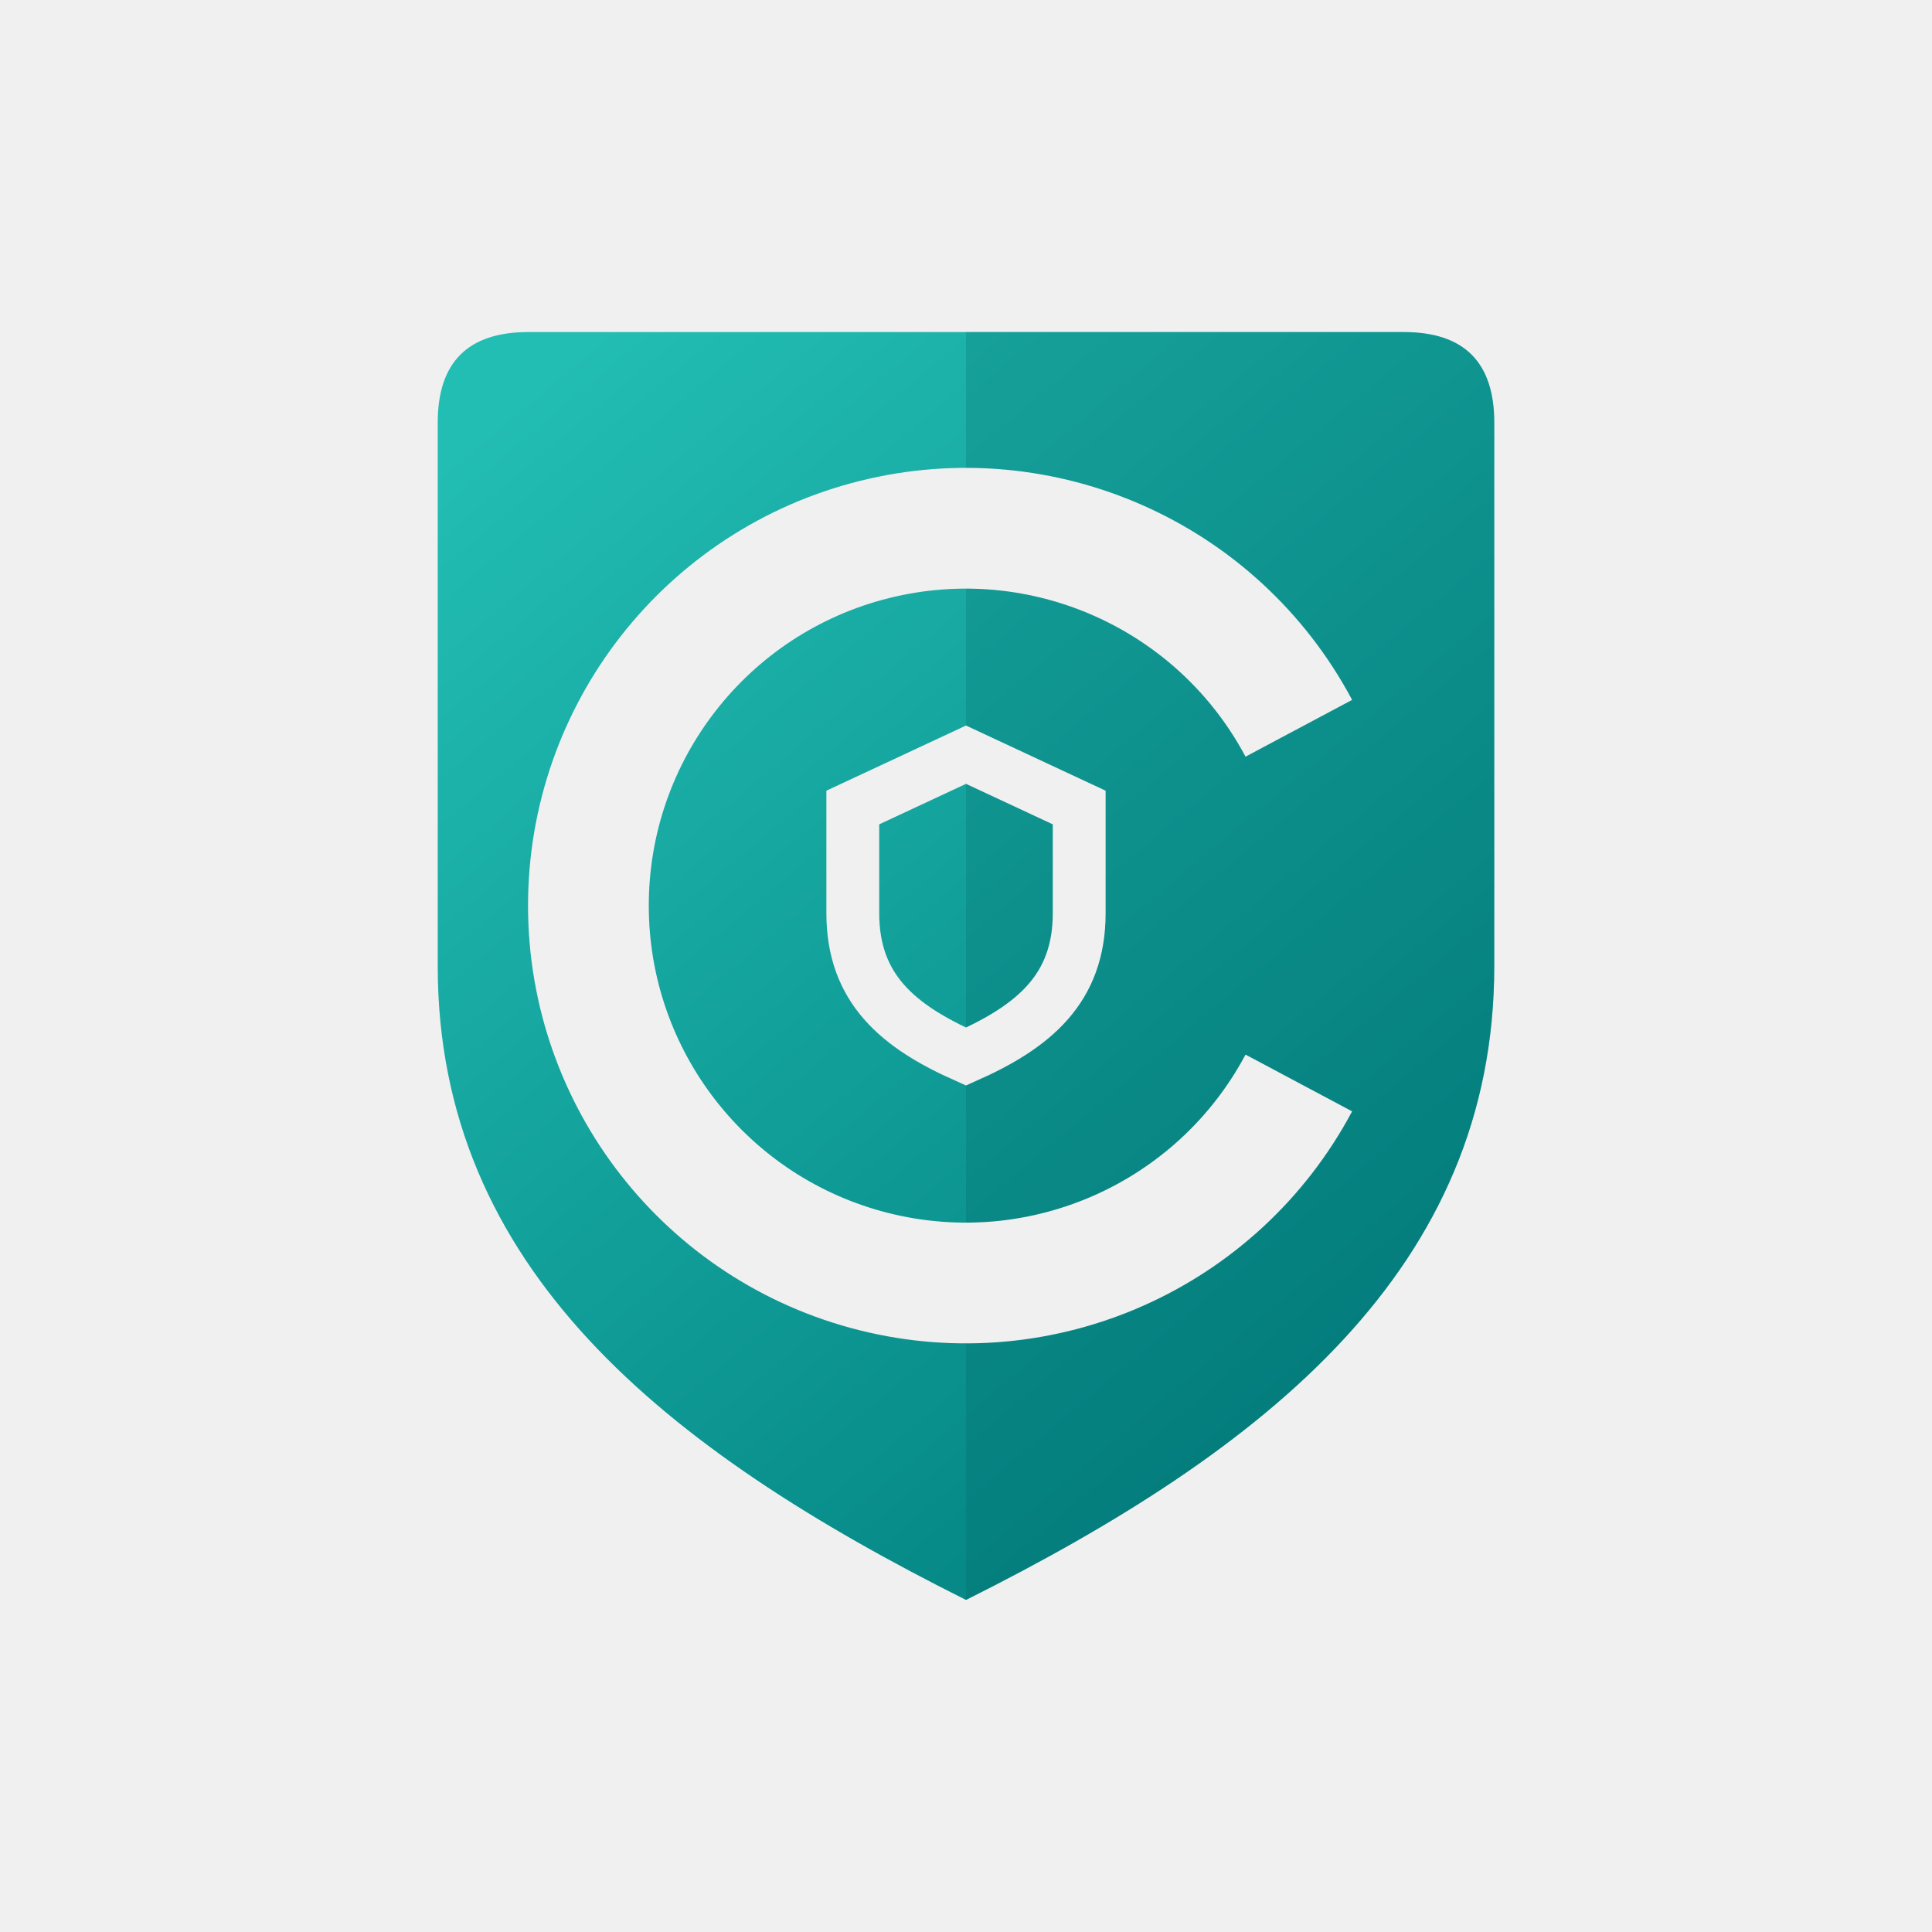
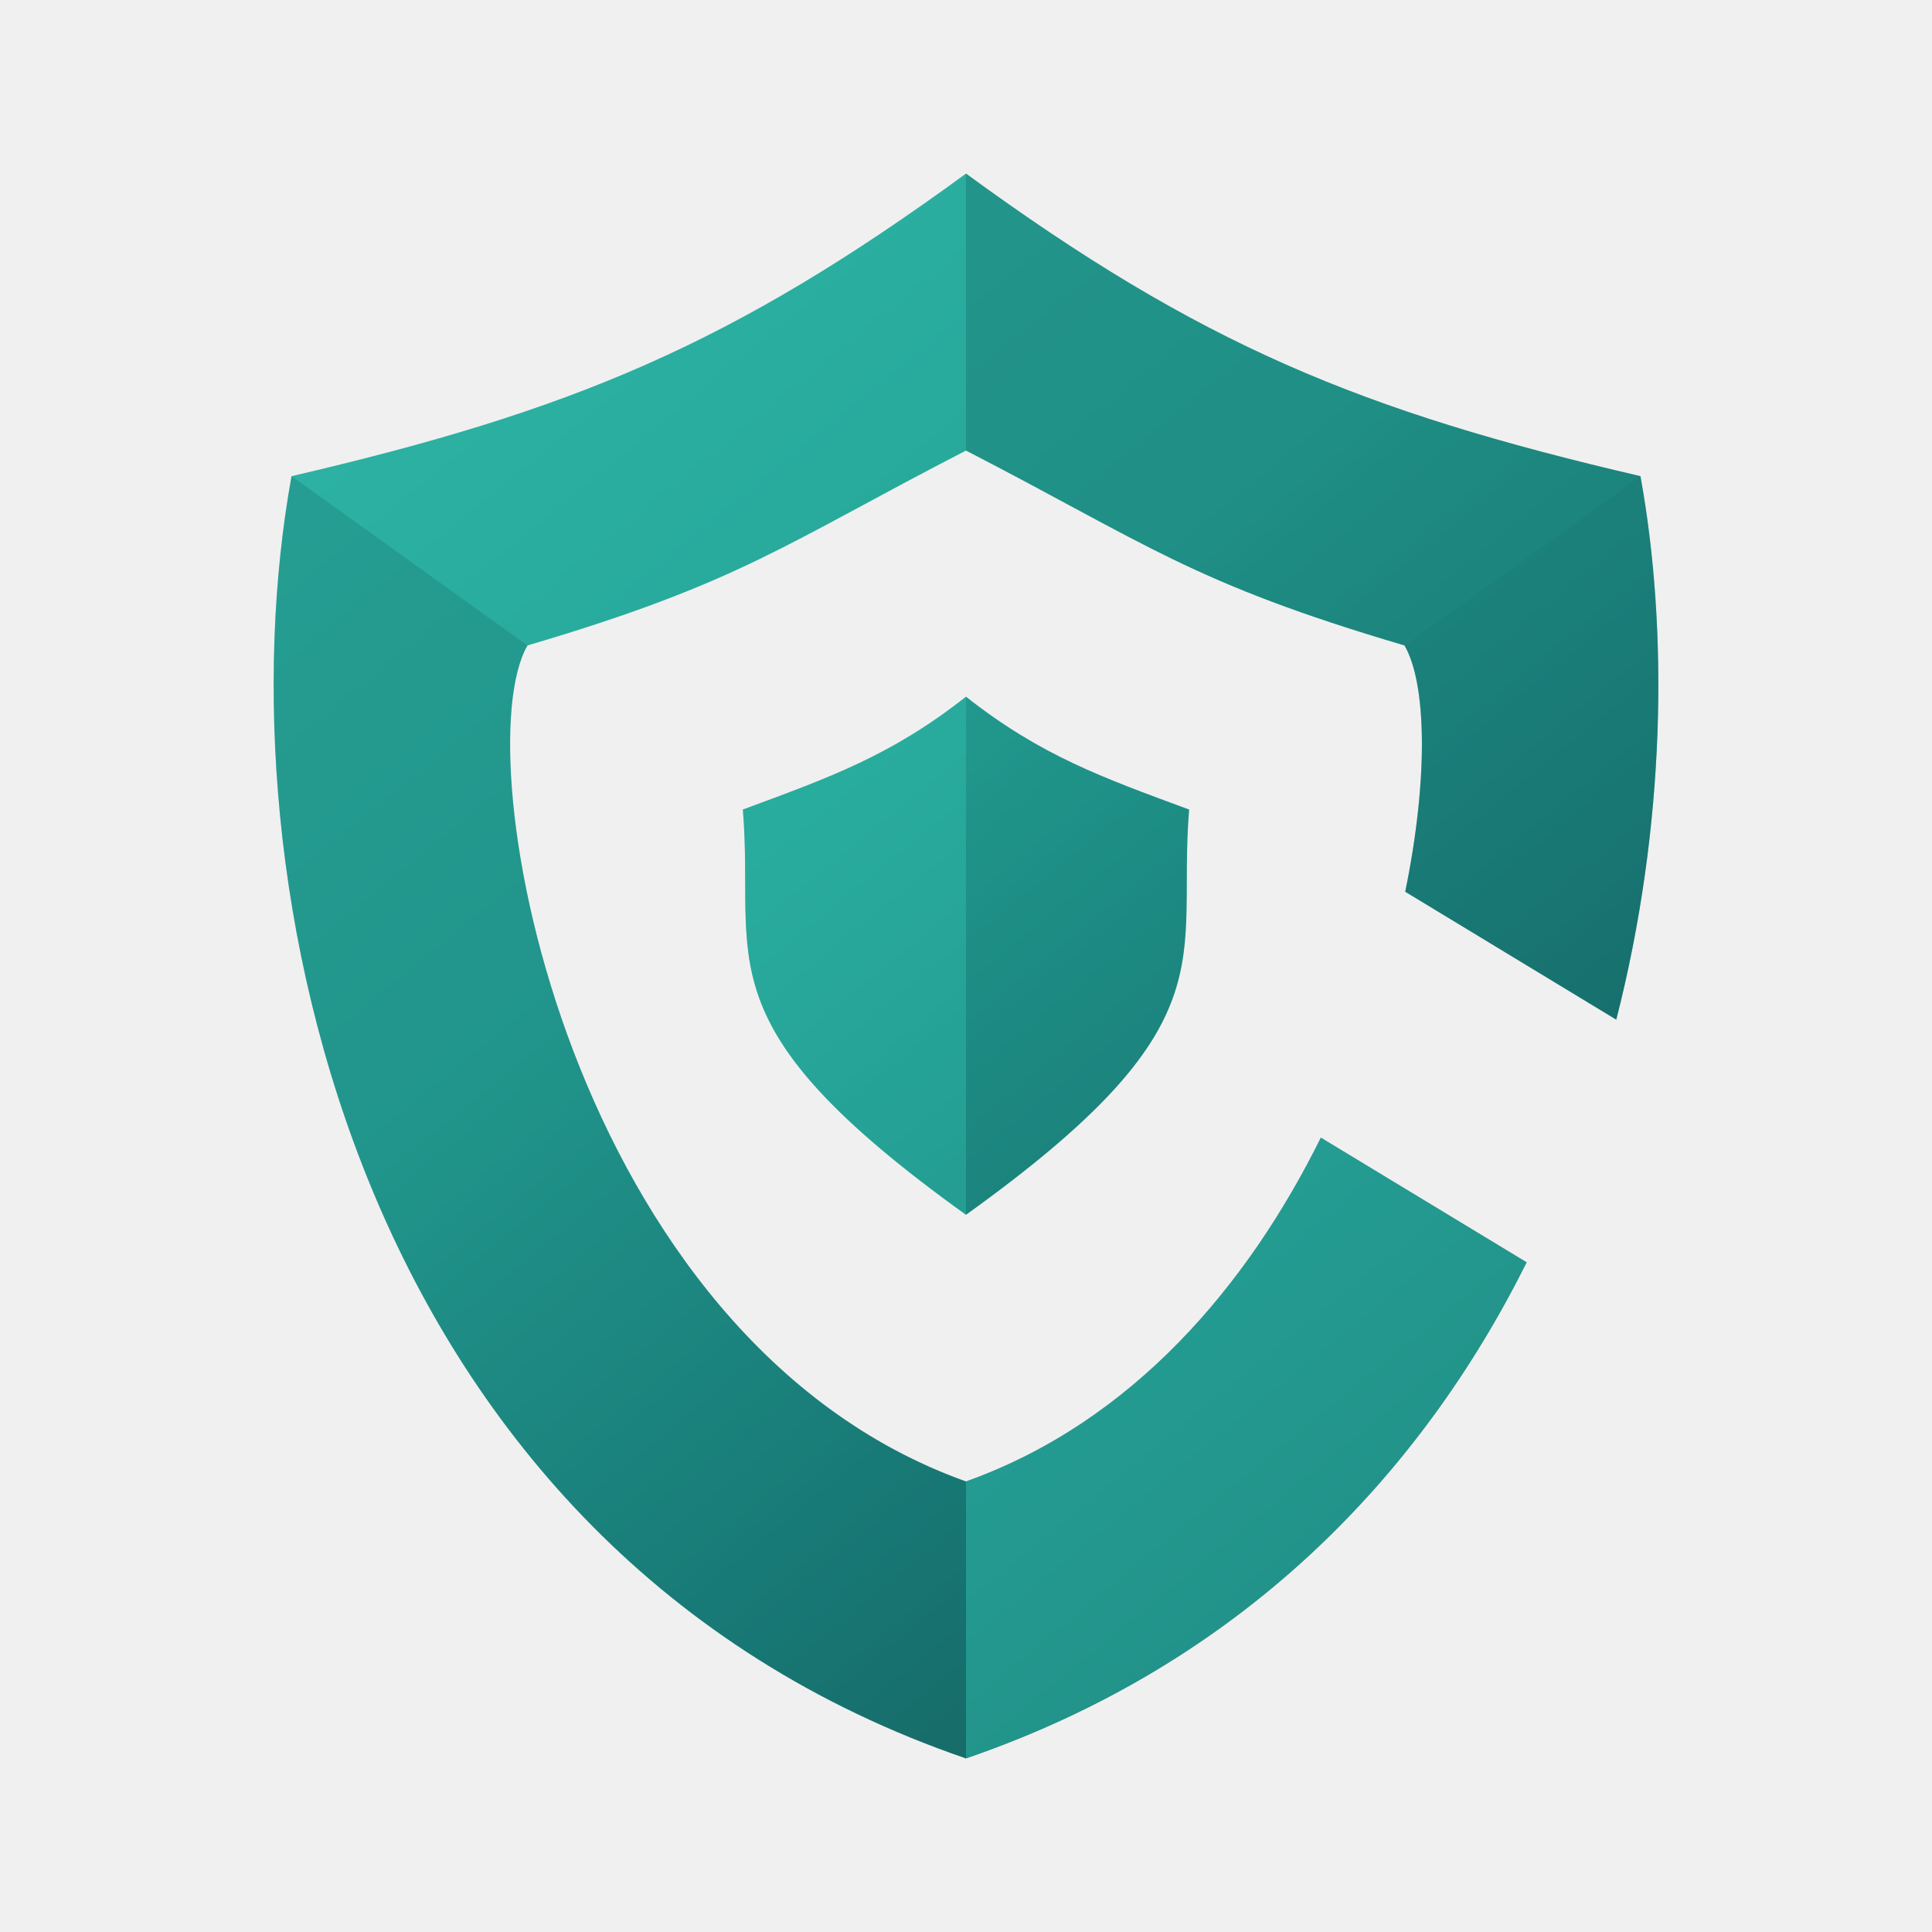
- <svg xmlns="http://www.w3.org/2000/svg" viewBox="0 0 256 256" role="img" aria-label="Covalida">
+ <svg xmlns="http://www.w3.org/2000/svg" viewBox="0 0 512 512">
  <defs>
-     <linearGradient id="cv-teal" x1="0.15" y1="0" x2="0.85" y2="1">
-       <stop offset="0" stop-color="#22BDB3" />
-       <stop offset="1" stop-color="#007E7E" />
+     <linearGradient id="cv" gradientUnits="userSpaceOnUse" x1="118.0" y1="60.0" x2="420.0" y2="430.0">
+       <stop offset="0.0" stop-color="#2DB3A4" />
+       <stop offset="0.38" stop-color="#25A699" />
+       <stop offset="0.68" stop-color="#1A847F" />
+       <stop offset="1.0" stop-color="#155D5B" />
    </linearGradient>
-     <mask id="cv-cut">
-       <rect width="256" height="256" fill="#fff" />
-       <path d="M172.1 143.5 A 50 50 0 1 1 172.1 96.5" fill="none" stroke="#000" stroke-width="16" />
-       <path d="M113 107 L128 100 L143 107 L143 121 C143 131 137 136 128 140 C119 136 113 131 113 121 Z" fill="none" stroke="#000" stroke-width="7" />
-     </mask>
  </defs>
-   <g mask="url(#cv-cut)">
-     <path d="M70 44 L186 44 Q198 44 198 56 L198 128 C198 168 168 192 128 212 C88 192 58 168 58 128 L58 56 Q58 44 70 44 Z" fill="url(#cv-teal)" />
-     <path d="M128 44 L186 44 Q198 44 198 56 L198 128 C198 168 168 192 128 212 Z" fill="#005F5F" opacity="0.22" />
-   </g>
+   <path d="M256.00 46.00C193.88 91.39 151.38 108.93 77.26 126.19C57.93 232.70 93.90 410.36 256.00 466.00C328.87 440.99 376.25 391.32 404.58 334.53L350.04 301.49C330.73 340.52 300.20 376.84 256.00 392.60C150.48 354.96 122.89 200.21 139.79 171.05C196.23 154.41 208.00 144.15 256.00 119.40C304.00 144.15 315.77 154.41 372.21 171.05C378.06 181.13 378.58 206.24 372.40 236.32L428.33 270.22C441.42 219.02 442.20 167.31 434.74 126.19C360.62 108.93 318.12 91.39 256.00 46.00Z M256.00 184.64C236.09 200.32 219.74 206.08 196.87 214.54C200.18 254.88 185.21 271.14 256.00 321.92C326.79 271.14 311.82 254.88 315.13 214.54C292.26 206.08 275.91 200.32 256.00 184.64Z" fill="url(#cv)" />
+   <path d="M256.00 46.00C193.88 91.39 151.38 108.93 77.26 126.19L139.79 171.05C196.23 154.41 208.00 144.15 256.00 119.40L256.00 46.00Z" fill="#155D5B" fill-opacity="0.000" />
+   <path d="M256.00 46.00L256.00 119.40C304.00 144.15 315.77 154.41 372.21 171.05L434.74 126.19C360.62 108.93 318.12 91.39 256.00 46.00Z" fill="#155D5B" fill-opacity="0.311" />
+   <path d="M139.79 171.05L77.26 126.19C57.93 232.70 93.90 410.36 256.00 466.00L256.00 392.60C150.48 354.96 122.89 200.21 139.79 171.05Z" fill="#155D5B" fill-opacity="0.224" />
+   <path d="M256.00 392.60L256.00 466.00C328.87 440.99 376.25 391.32 404.58 334.53L350.04 301.49C330.73 340.52 300.20 376.84 256.00 392.60Z" fill="#2DB3A4" fill-opacity="0.550" />
+   <path d="M434.74 126.19L372.21 171.05C378.06 181.13 378.58 206.24 372.40 236.32L428.33 270.22C441.42 219.02 442.20 167.31 434.74 126.19Z" fill="#155D5B" fill-opacity="0.363" />
+   <path d="M256.00 184.64C236.09 200.32 219.74 206.08 196.87 214.54C200.18 254.88 185.21 271.14 256.00 321.92L256.00 184.64Z" fill="#2DB3A4" fill-opacity="0.424" />
+   <path d="M256.00 184.64L256.00 321.92C326.79 271.14 311.82 254.88 315.13 214.54C292.26 206.08 275.91 200.32 256.00 184.64Z" fill="#155D5B" fill-opacity="0.183" />
</svg>
